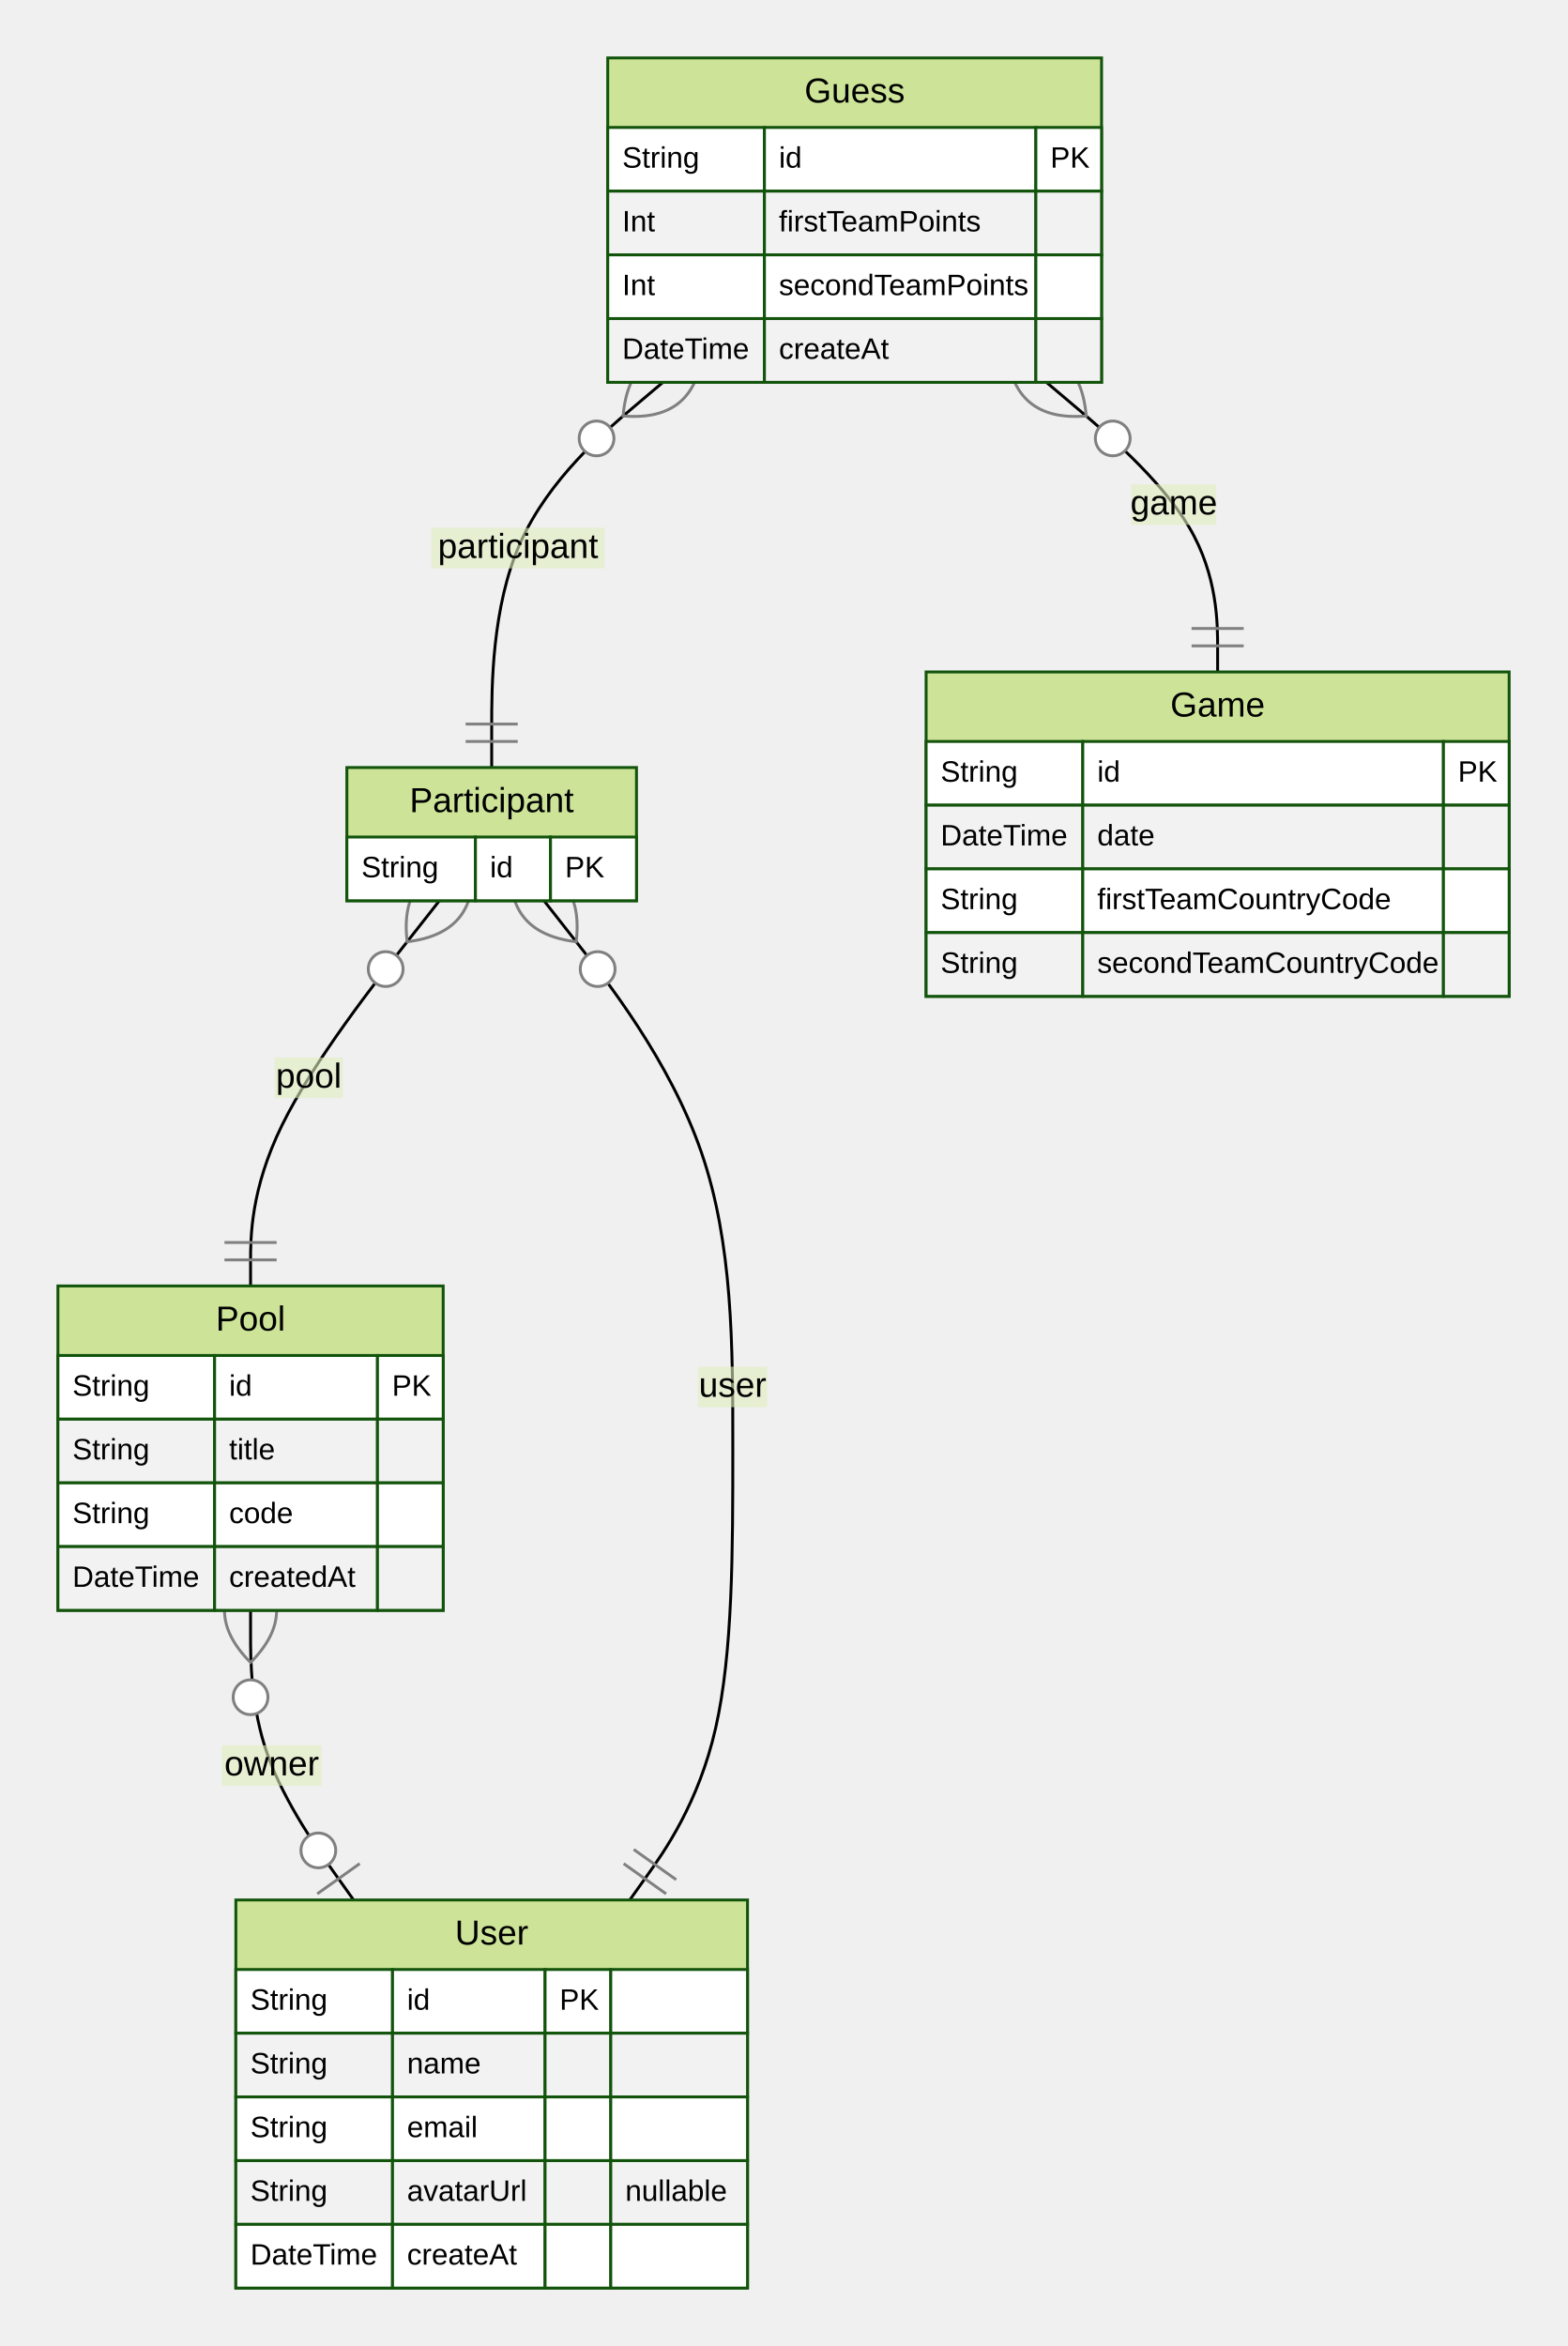
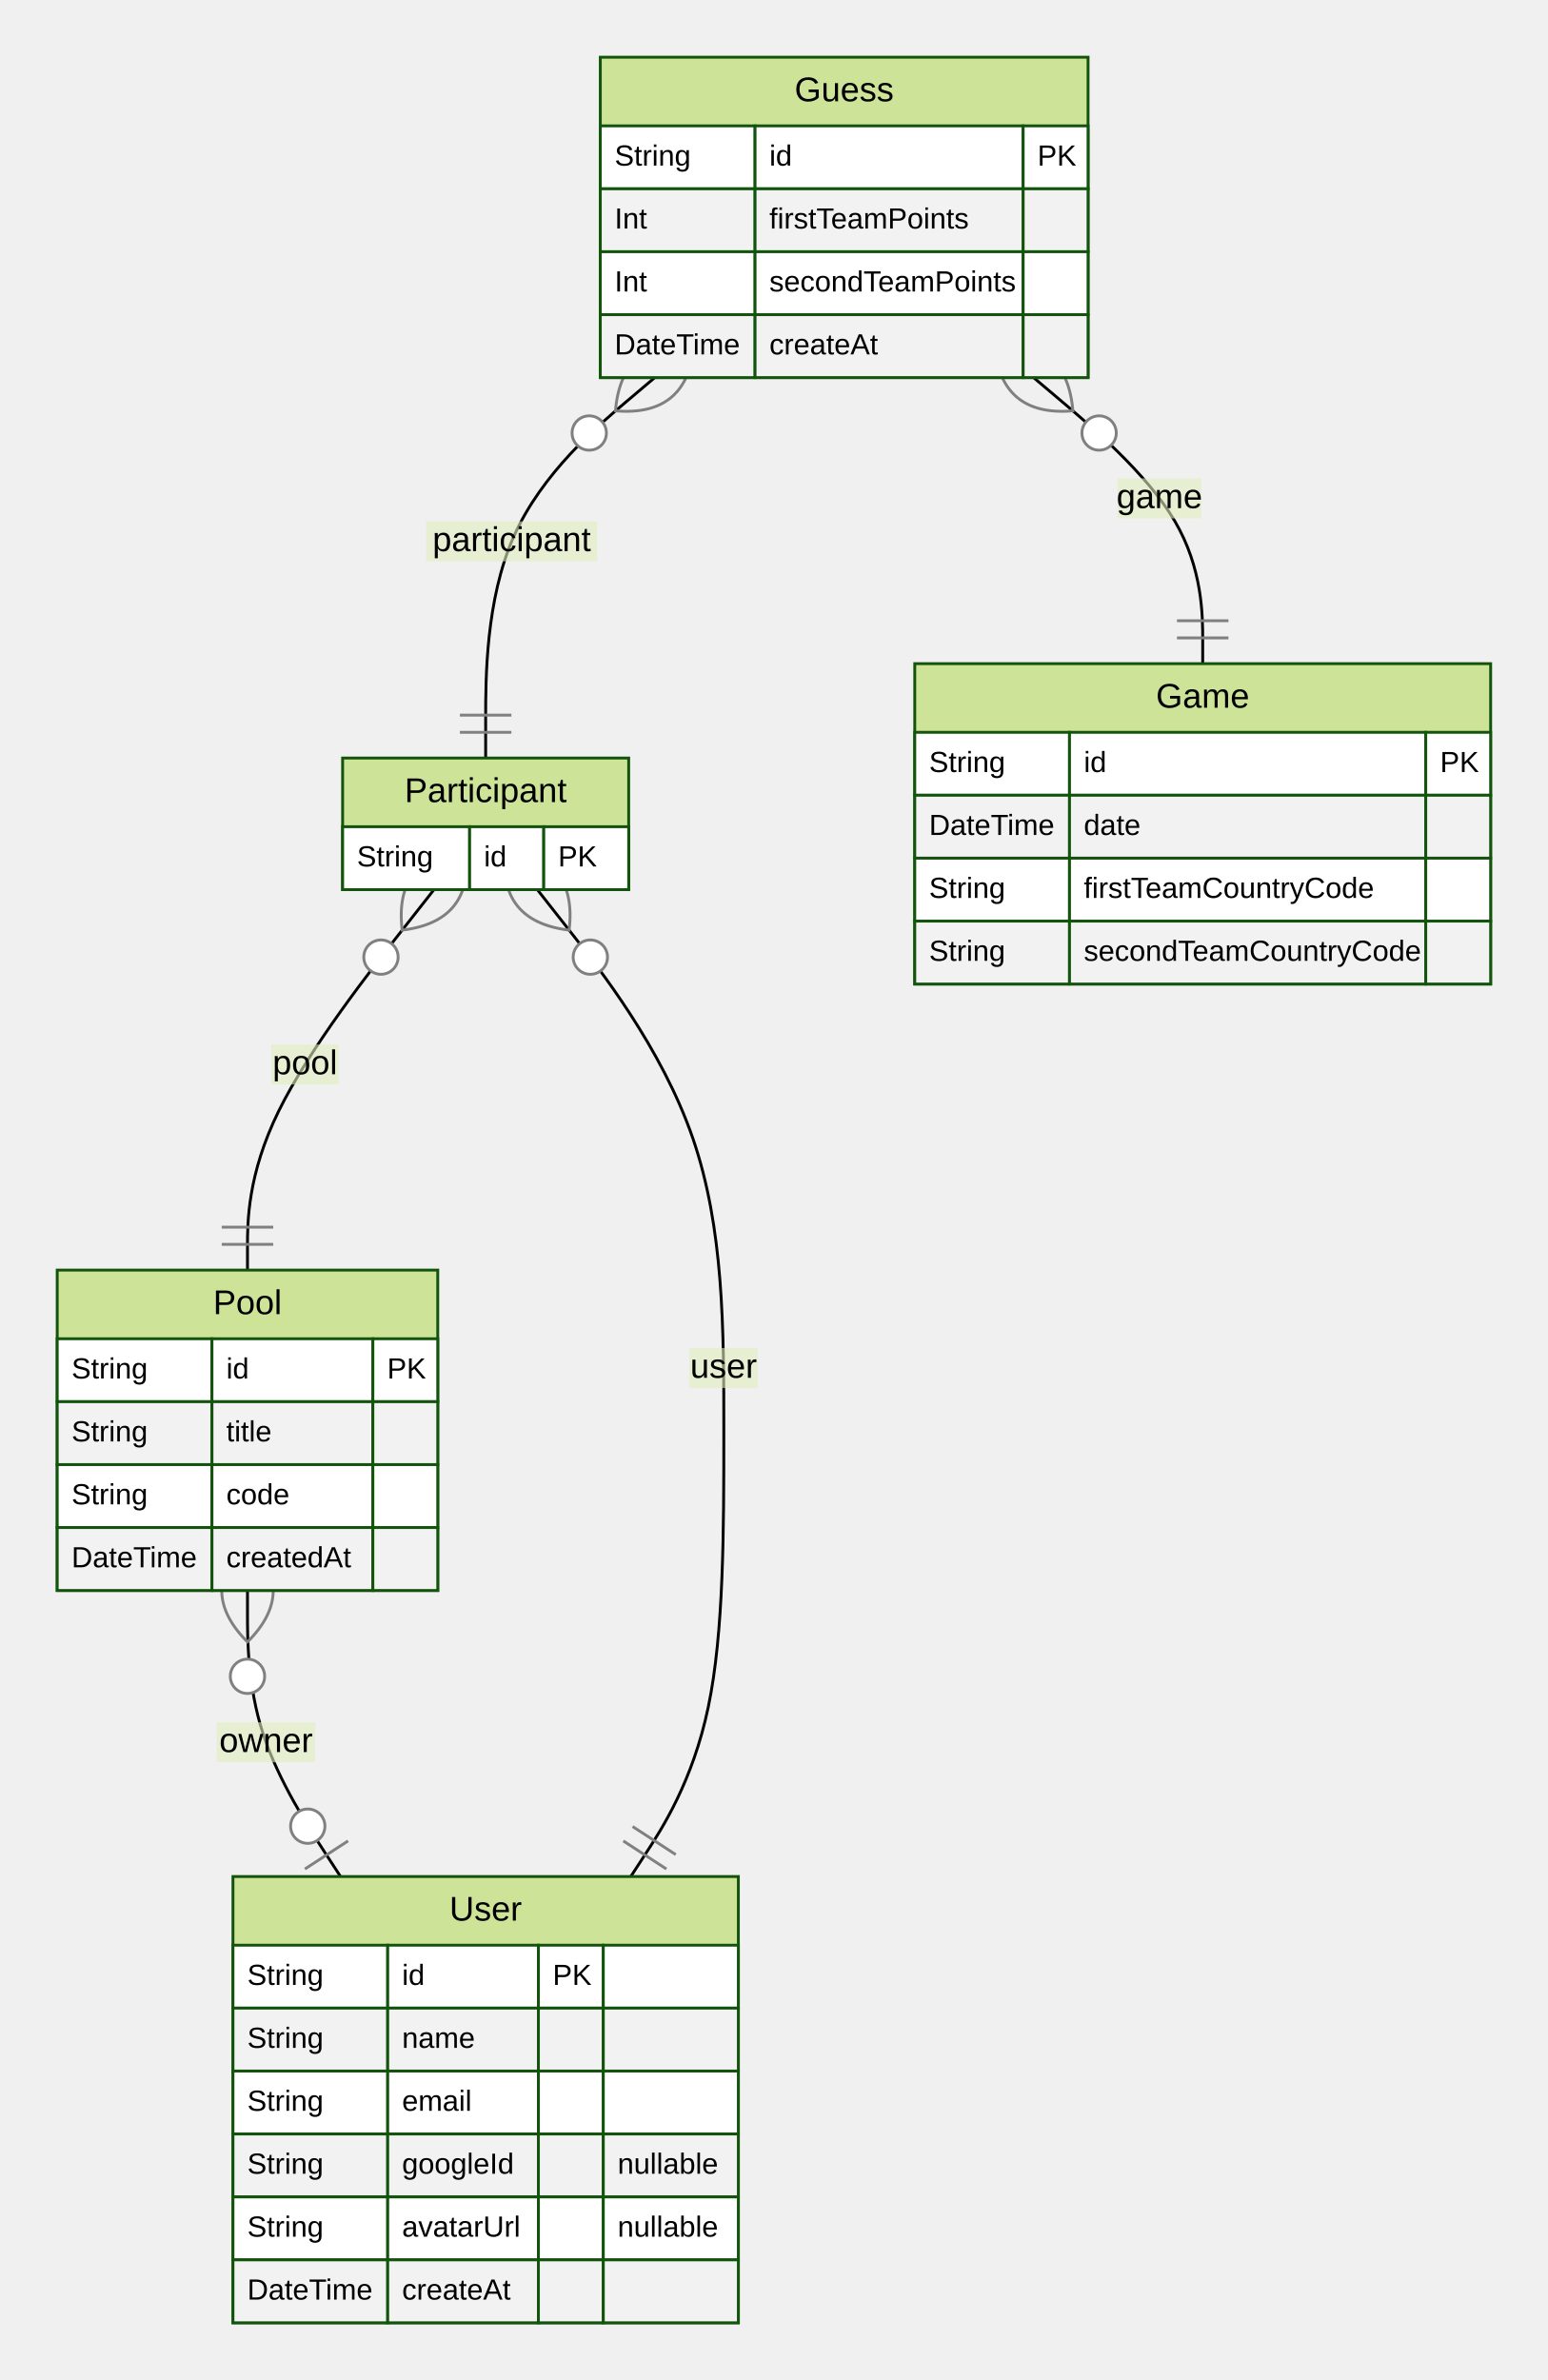
- <svg xmlns="http://www.w3.org/2000/svg" aria-labelledby="chart-title-mermaid-0 chart-desc-mermaid-0" role="img" viewBox="0 0 541.082 810" style="max-width: 541.082px; background-color: white;" width="100%" id="mermaid-0">
+ <svg xmlns="http://www.w3.org/2000/svg" aria-labelledby="chart-title-mermaid-0 chart-desc-mermaid-0" role="img" viewBox="0 0 541.082 832" style="max-width: 541.082px; background-color: white;" width="100%" id="mermaid-0">
  <style>#mermaid-0 {font-family:"trebuchet ms",verdana,arial,sans-serif;font-size:16px;fill:#000000;}#mermaid-0 .error-icon{fill:#552222;}#mermaid-0 .error-text{fill:#552222;stroke:#552222;}#mermaid-0 .edge-thickness-normal{stroke-width:2px;}#mermaid-0 .edge-thickness-thick{stroke-width:3.5px;}#mermaid-0 .edge-pattern-solid{stroke-dasharray:0;}#mermaid-0 .edge-pattern-dashed{stroke-dasharray:3;}#mermaid-0 .edge-pattern-dotted{stroke-dasharray:2;}#mermaid-0 .marker{fill:#000000;stroke:#000000;}#mermaid-0 .marker.cross{stroke:#000000;}#mermaid-0 svg{font-family:"trebuchet ms",verdana,arial,sans-serif;font-size:16px;}#mermaid-0 .entityBox{fill:#cde498;stroke:#13540c;}#mermaid-0 .attributeBoxOdd{fill:#ffffff;stroke:#13540c;}#mermaid-0 .attributeBoxEven{fill:#f2f2f2;stroke:#13540c;}#mermaid-0 .relationshipLabelBox{fill:hsl(78.158, 58.462%, 84.51%);opacity:0.7;background-color:hsl(78.158, 58.462%, 84.51%);}#mermaid-0 .relationshipLabelBox rect{opacity:0.5;}#mermaid-0 .relationshipLine{stroke:#000000;}#mermaid-0 :root{--mermaid-font-family:"trebuchet ms",verdana,arial,sans-serif;}</style>
  <g />
  <defs>
    <marker orient="auto" markerHeight="18" markerWidth="18" refY="9" refX="0" id="ONLY_ONE_START">
      <path d="M9,0 L9,18 M15,0 L15,18" fill="none" stroke="gray" />
    </marker>
  </defs>
  <defs>
    <marker orient="auto" markerHeight="18" markerWidth="18" refY="9" refX="18" id="ONLY_ONE_END">
      <path d="M3,0 L3,18 M9,0 L9,18" fill="none" stroke="gray" />
    </marker>
  </defs>
  <defs>
    <marker orient="auto" markerHeight="18" markerWidth="30" refY="9" refX="0" id="ZERO_OR_ONE_START">
      <circle r="6" cy="9" cx="21" fill="white" stroke="gray" />
      <path d="M9,0 L9,18" fill="none" stroke="gray" />
    </marker>
  </defs>
  <defs>
    <marker orient="auto" markerHeight="18" markerWidth="30" refY="9" refX="30" id="ZERO_OR_ONE_END">
      <circle r="6" cy="9" cx="9" fill="white" stroke="gray" />
      <path d="M21,0 L21,18" fill="none" stroke="gray" />
    </marker>
  </defs>
  <defs>
    <marker orient="auto" markerHeight="36" markerWidth="45" refY="18" refX="18" id="ONE_OR_MORE_START">
      <path d="M0,18 Q 18,0 36,18 Q 18,36 0,18 M42,9 L42,27" fill="none" stroke="gray" />
    </marker>
  </defs>
  <defs>
    <marker orient="auto" markerHeight="36" markerWidth="45" refY="18" refX="27" id="ONE_OR_MORE_END">
      <path d="M3,9 L3,27 M9,18 Q27,0 45,18 Q27,36 9,18" fill="none" stroke="gray" />
    </marker>
  </defs>
  <defs>
    <marker orient="auto" markerHeight="36" markerWidth="57" refY="18" refX="18" id="ZERO_OR_MORE_START">
      <circle r="6" cy="18" cx="48" fill="white" stroke="gray" />
      <path d="M0,18 Q18,0 36,18 Q18,36 0,18" fill="none" stroke="gray" />
    </marker>
  </defs>
  <defs>
    <marker orient="auto" markerHeight="36" markerWidth="57" refY="18" refX="39" id="ZERO_OR_MORE_END">
      <circle r="6" cy="18" cx="9" fill="white" stroke="gray" />
      <path d="M21,18 Q39,0 57,18 Q39,36 21,18" fill="none" stroke="gray" />
    </marker>
  </defs>
-   <path marker-start="url(#ZERO_OR_MORE_START)" marker-end="url(#ZERO_OR_ONE_END)" fill="none" stroke="gray" d="M86.513,556L86.513,564.333C86.513,572.667,86.513,589.333,92.443,606C98.373,622.667,110.233,639.333,116.163,647.667L122.093,656" class="er relationshipLine" />
-   <path marker-start="url(#ZERO_OR_MORE_START)" marker-end="url(#ONLY_ONE_END)" fill="none" stroke="gray" d="M187.835,311L198.7,324.833C209.565,338.667,231.296,366.333,242.161,397.833C253.026,429.333,253.026,464.667,253.026,500C253.026,535.333,253.026,570.667,247.096,596.667C241.167,622.667,229.307,639.333,223.377,647.667L217.447,656" class="er relationshipLine" />
+   <path marker-start="url(#ZERO_OR_MORE_START)" marker-end="url(#ZERO_OR_ONE_END)" fill="none" stroke="gray" d="M86.513,556L86.513,564.333C86.513,572.667,86.513,589.333,91.934,606C97.354,622.667,108.195,639.333,113.615,647.667L119.035,656" class="er relationshipLine" />
+   <path marker-start="url(#ZERO_OR_MORE_START)" marker-end="url(#ONLY_ONE_END)" fill="none" stroke="gray" d="M187.835,311L198.7,324.833C209.565,338.667,231.296,366.333,242.161,397.833C253.026,429.333,253.026,464.667,253.026,500C253.026,535.333,253.026,570.667,247.606,596.667C242.186,622.667,231.345,639.333,225.925,647.667L220.504,656" class="er relationshipLine" />
  <path marker-start="url(#ZERO_OR_MORE_START)" marker-end="url(#ONLY_ONE_END)" fill="none" stroke="gray" d="M151.705,311L140.839,324.833C129.974,338.667,108.244,366.333,97.378,388.5C86.513,410.667,86.513,427.333,86.513,435.667L86.513,444" class="er relationshipLine" />
  <path marker-start="url(#ZERO_OR_MORE_START)" marker-end="url(#ONLY_ONE_END)" fill="none" stroke="gray" d="M228.887,132L219.034,140.333C209.181,148.667,189.476,165.333,179.623,187.5C169.77,209.667,169.77,237.333,169.77,251.167L169.77,265" class="er relationshipLine" />
  <path marker-start="url(#ZERO_OR_MORE_START)" marker-end="url(#ONLY_ONE_END)" fill="none" stroke="gray" d="M361.309,132L371.162,140.333C381.015,148.667,400.72,165.333,410.573,182C420.426,198.667,420.426,215.333,420.426,223.667L420.426,232" class="er relationshipLine" />
  <g transform="translate(20,444 )" id="Pool">
    <rect height="112" width="133.026" y="0" x="0" stroke="gray" fill-opacity="100%" fill="honeydew" class="er entityBox" />
    <text transform="translate(66.51321,12)" style="font-family: &quot;trebuchet ms&quot;, verdana, arial, sans-serif;; font-size: 12px" text-anchor="middle" dominant-baseline="middle" y="0" x="0" id="entity-Pool" class="er entityLabel">Pool</text>
    <rect height="22" width="54.096" y="24" x="0" stroke="gray" fill-opacity="100%" fill="honeydew" class="er attributeBoxOdd" />
    <text transform="translate(5,35)" style="font-family: &quot;trebuchet ms&quot;, verdana, arial, sans-serif;; font-size: 10.2px" text-anchor="left" dominant-baseline="middle" y="0" x="0" id="entity-Pool-attr-1-type" class="er entityLabel">String</text>
    <rect height="22" width="56.243" y="24" x="54.096" stroke="gray" fill-opacity="100%" fill="honeydew" class="er attributeBoxOdd" />
    <text transform="translate(59.09555,35)" style="font-family: &quot;trebuchet ms&quot;, verdana, arial, sans-serif;; font-size: 10.2px" text-anchor="left" dominant-baseline="middle" y="0" x="0" id="entity-Pool-attr-1-name" class="er entityLabel">id</text>
    <rect height="22" width="22.688" y="24" x="110.339" stroke="gray" fill-opacity="100%" fill="honeydew" class="er attributeBoxOdd" />
    <text transform="translate(115.3387,35)" style="font-family: &quot;trebuchet ms&quot;, verdana, arial, sans-serif;; font-size: 10.2px" text-anchor="left" dominant-baseline="middle" y="0" x="0" id="entity-Pool-attr-1-key" class="er entityLabel">PK</text>
    <rect height="22" width="54.096" y="46" x="0" stroke="gray" fill-opacity="100%" fill="honeydew" class="er attributeBoxEven" />
    <text transform="translate(5,57)" style="font-family: &quot;trebuchet ms&quot;, verdana, arial, sans-serif;; font-size: 10.2px" text-anchor="left" dominant-baseline="middle" y="0" x="0" id="entity-Pool-attr-2-type" class="er entityLabel">String</text>
    <rect height="22" width="56.243" y="46" x="54.096" stroke="gray" fill-opacity="100%" fill="honeydew" class="er attributeBoxEven" />
    <text transform="translate(59.09555,57)" style="font-family: &quot;trebuchet ms&quot;, verdana, arial, sans-serif;; font-size: 10.2px" text-anchor="left" dominant-baseline="middle" y="0" x="0" id="entity-Pool-attr-2-name" class="er entityLabel">title</text>
    <rect height="22" width="22.688" y="46" x="110.339" stroke="gray" fill-opacity="100%" fill="honeydew" class="er attributeBoxEven" />
    <text transform="translate(115.3387,57)" style="font-family: &quot;trebuchet ms&quot;, verdana, arial, sans-serif;; font-size: 10.2px" text-anchor="left" dominant-baseline="middle" y="0" x="0" id="entity-Pool-attr-2-key" class="er entityLabel" />
    <rect height="22" width="54.096" y="68" x="0" stroke="gray" fill-opacity="100%" fill="honeydew" class="er attributeBoxOdd" />
    <text transform="translate(5,79)" style="font-family: &quot;trebuchet ms&quot;, verdana, arial, sans-serif;; font-size: 10.2px" text-anchor="left" dominant-baseline="middle" y="0" x="0" id="entity-Pool-attr-3-type" class="er entityLabel">String</text>
    <rect height="22" width="56.243" y="68" x="54.096" stroke="gray" fill-opacity="100%" fill="honeydew" class="er attributeBoxOdd" />
    <text transform="translate(59.09555,79)" style="font-family: &quot;trebuchet ms&quot;, verdana, arial, sans-serif;; font-size: 10.2px" text-anchor="left" dominant-baseline="middle" y="0" x="0" id="entity-Pool-attr-3-name" class="er entityLabel">code</text>
    <rect height="22" width="22.688" y="68" x="110.339" stroke="gray" fill-opacity="100%" fill="honeydew" class="er attributeBoxOdd" />
    <text transform="translate(115.3387,79)" style="font-family: &quot;trebuchet ms&quot;, verdana, arial, sans-serif;; font-size: 10.2px" text-anchor="left" dominant-baseline="middle" y="0" x="0" id="entity-Pool-attr-3-key" class="er entityLabel" />
    <rect height="22" width="54.096" y="90" x="0" stroke="gray" fill-opacity="100%" fill="honeydew" class="er attributeBoxEven" />
    <text transform="translate(5,101)" style="font-family: &quot;trebuchet ms&quot;, verdana, arial, sans-serif;; font-size: 10.2px" text-anchor="left" dominant-baseline="middle" y="0" x="0" id="entity-Pool-attr-4-type" class="er entityLabel">DateTime</text>
    <rect height="22" width="56.243" y="90" x="54.096" stroke="gray" fill-opacity="100%" fill="honeydew" class="er attributeBoxEven" />
    <text transform="translate(59.09555,101)" style="font-family: &quot;trebuchet ms&quot;, verdana, arial, sans-serif;; font-size: 10.2px" text-anchor="left" dominant-baseline="middle" y="0" x="0" id="entity-Pool-attr-4-name" class="er entityLabel">createdAt</text>
    <rect height="22" width="22.688" y="90" x="110.339" stroke="gray" fill-opacity="100%" fill="honeydew" class="er attributeBoxEven" />
    <text transform="translate(115.3387,101)" style="font-family: &quot;trebuchet ms&quot;, verdana, arial, sans-serif;; font-size: 10.2px" text-anchor="left" dominant-baseline="middle" y="0" x="0" id="entity-Pool-attr-4-key" class="er entityLabel" />
  </g>
  <g transform="translate(119.7698,265 )" id="Participant">
    <rect height="46" width="100" y="0" x="0" stroke="gray" fill-opacity="100%" fill="honeydew" class="er entityBox" />
    <text transform="translate(50,12)" style="font-family: &quot;trebuchet ms&quot;, verdana, arial, sans-serif;; font-size: 12px" text-anchor="middle" dominant-baseline="middle" y="0" x="0" id="entity-Participant" class="er entityLabel">Participant</text>
    <rect height="22" width="44.399" y="24" x="0" stroke="gray" fill-opacity="100%" fill="honeydew" class="er attributeBoxOdd" />
    <text transform="translate(5,35)" style="font-family: &quot;trebuchet ms&quot;, verdana, arial, sans-serif;; font-size: 10.2px" text-anchor="left" dominant-baseline="middle" y="0" x="0" id="entity-Participant-attr-1-type" class="er entityLabel">String</text>
    <rect height="22" width="25.911" y="24" x="44.399" stroke="gray" fill-opacity="100%" fill="honeydew" class="er attributeBoxOdd" />
    <text transform="translate(49.39862,35)" style="font-family: &quot;trebuchet ms&quot;, verdana, arial, sans-serif;; font-size: 10.2px" text-anchor="left" dominant-baseline="middle" y="0" x="0" id="entity-Participant-attr-1-name" class="er entityLabel">id</text>
    <rect height="22" width="29.69" y="24" x="70.31" stroke="gray" fill-opacity="100%" fill="honeydew" class="er attributeBoxOdd" />
    <text transform="translate(75.30976,35)" style="font-family: &quot;trebuchet ms&quot;, verdana, arial, sans-serif;; font-size: 10.2px" text-anchor="left" dominant-baseline="middle" y="0" x="0" id="entity-Participant-attr-1-key" class="er entityLabel">PK</text>
  </g>
  <g transform="translate(81.436,656 )" id="User">
-     <rect height="134" width="176.668" y="0" x="0" stroke="gray" fill-opacity="100%" fill="honeydew" class="er entityBox" />
+     <rect height="156" width="176.668" y="0" x="0" stroke="gray" fill-opacity="100%" fill="honeydew" class="er entityBox" />
    <text transform="translate(88.33382,12)" style="font-family: &quot;trebuchet ms&quot;, verdana, arial, sans-serif;; font-size: 12px" text-anchor="middle" dominant-baseline="middle" y="0" x="0" id="entity-User" class="er entityLabel">User</text>
    <rect height="22" width="54.096" y="24" x="0" stroke="gray" fill-opacity="100%" fill="honeydew" class="er attributeBoxOdd" />
    <text transform="translate(5,35)" style="font-family: &quot;trebuchet ms&quot;, verdana, arial, sans-serif;; font-size: 10.2px" text-anchor="left" dominant-baseline="middle" y="0" x="0" id="entity-User-attr-1-type" class="er entityLabel">String</text>
    <rect height="22" width="52.672" y="24" x="54.096" stroke="gray" fill-opacity="100%" fill="honeydew" class="er attributeBoxOdd" />
    <text transform="translate(59.09555,35)" style="font-family: &quot;trebuchet ms&quot;, verdana, arial, sans-serif;; font-size: 10.2px" text-anchor="left" dominant-baseline="middle" y="0" x="0" id="entity-User-attr-1-name" class="er entityLabel">id</text>
    <rect height="22" width="22.688" y="24" x="106.767" stroke="gray" fill-opacity="100%" fill="honeydew" class="er attributeBoxOdd" />
    <text transform="translate(111.7674,35)" style="font-family: &quot;trebuchet ms&quot;, verdana, arial, sans-serif;; font-size: 10.2px" text-anchor="left" dominant-baseline="middle" y="0" x="0" id="entity-User-attr-1-key" class="er entityLabel">PK</text>
    <rect height="22" width="47.213" y="24" x="129.455" stroke="gray" fill-opacity="100%" fill="honeydew" class="er attributeBoxOdd" />
    <text transform="translate(134.4551,35)" style="font-family: &quot;trebuchet ms&quot;, verdana, arial, sans-serif;; font-size: 10.2px" text-anchor="left" dominant-baseline="middle" y="0" x="0" id="entity-User-attr-1-comment" class="er entityLabel" />
    <rect height="22" width="54.096" y="46" x="0" stroke="gray" fill-opacity="100%" fill="honeydew" class="er attributeBoxEven" />
    <text transform="translate(5,57)" style="font-family: &quot;trebuchet ms&quot;, verdana, arial, sans-serif;; font-size: 10.2px" text-anchor="left" dominant-baseline="middle" y="0" x="0" id="entity-User-attr-2-type" class="er entityLabel">String</text>
    <rect height="22" width="52.672" y="46" x="54.096" stroke="gray" fill-opacity="100%" fill="honeydew" class="er attributeBoxEven" />
    <text transform="translate(59.09555,57)" style="font-family: &quot;trebuchet ms&quot;, verdana, arial, sans-serif;; font-size: 10.2px" text-anchor="left" dominant-baseline="middle" y="0" x="0" id="entity-User-attr-2-name" class="er entityLabel">name</text>
    <rect height="22" width="22.688" y="46" x="106.767" stroke="gray" fill-opacity="100%" fill="honeydew" class="er attributeBoxEven" />
    <text transform="translate(111.7674,57)" style="font-family: &quot;trebuchet ms&quot;, verdana, arial, sans-serif;; font-size: 10.2px" text-anchor="left" dominant-baseline="middle" y="0" x="0" id="entity-User-attr-2-key" class="er entityLabel" />
    <rect height="22" width="47.213" y="46" x="129.455" stroke="gray" fill-opacity="100%" fill="honeydew" class="er attributeBoxEven" />
    <text transform="translate(134.4551,57)" style="font-family: &quot;trebuchet ms&quot;, verdana, arial, sans-serif;; font-size: 10.2px" text-anchor="left" dominant-baseline="middle" y="0" x="0" id="entity-User-attr-2-comment" class="er entityLabel" />
    <rect height="22" width="54.096" y="68" x="0" stroke="gray" fill-opacity="100%" fill="honeydew" class="er attributeBoxOdd" />
    <text transform="translate(5,79)" style="font-family: &quot;trebuchet ms&quot;, verdana, arial, sans-serif;; font-size: 10.2px" text-anchor="left" dominant-baseline="middle" y="0" x="0" id="entity-User-attr-3-type" class="er entityLabel">String</text>
    <rect height="22" width="52.672" y="68" x="54.096" stroke="gray" fill-opacity="100%" fill="honeydew" class="er attributeBoxOdd" />
    <text transform="translate(59.09555,79)" style="font-family: &quot;trebuchet ms&quot;, verdana, arial, sans-serif;; font-size: 10.2px" text-anchor="left" dominant-baseline="middle" y="0" x="0" id="entity-User-attr-3-name" class="er entityLabel">email</text>
    <rect height="22" width="22.688" y="68" x="106.767" stroke="gray" fill-opacity="100%" fill="honeydew" class="er attributeBoxOdd" />
    <text transform="translate(111.7674,79)" style="font-family: &quot;trebuchet ms&quot;, verdana, arial, sans-serif;; font-size: 10.2px" text-anchor="left" dominant-baseline="middle" y="0" x="0" id="entity-User-attr-3-key" class="er entityLabel" />
    <rect height="22" width="47.213" y="68" x="129.455" stroke="gray" fill-opacity="100%" fill="honeydew" class="er attributeBoxOdd" />
    <text transform="translate(134.4551,79)" style="font-family: &quot;trebuchet ms&quot;, verdana, arial, sans-serif;; font-size: 10.2px" text-anchor="left" dominant-baseline="middle" y="0" x="0" id="entity-User-attr-3-comment" class="er entityLabel" />
    <rect height="22" width="54.096" y="90" x="0" stroke="gray" fill-opacity="100%" fill="honeydew" class="er attributeBoxEven" />
    <text transform="translate(5,101)" style="font-family: &quot;trebuchet ms&quot;, verdana, arial, sans-serif;; font-size: 10.2px" text-anchor="left" dominant-baseline="middle" y="0" x="0" id="entity-User-attr-4-type" class="er entityLabel">String</text>
    <rect height="22" width="52.672" y="90" x="54.096" stroke="gray" fill-opacity="100%" fill="honeydew" class="er attributeBoxEven" />
-     <text transform="translate(59.09555,101)" style="font-family: &quot;trebuchet ms&quot;, verdana, arial, sans-serif;; font-size: 10.2px" text-anchor="left" dominant-baseline="middle" y="0" x="0" id="entity-User-attr-4-name" class="er entityLabel">avatarUrl</text>
+     <text transform="translate(59.09555,101)" style="font-family: &quot;trebuchet ms&quot;, verdana, arial, sans-serif;; font-size: 10.2px" text-anchor="left" dominant-baseline="middle" y="0" x="0" id="entity-User-attr-4-name" class="er entityLabel">googleId</text>
    <rect height="22" width="22.688" y="90" x="106.767" stroke="gray" fill-opacity="100%" fill="honeydew" class="er attributeBoxEven" />
    <text transform="translate(111.7674,101)" style="font-family: &quot;trebuchet ms&quot;, verdana, arial, sans-serif;; font-size: 10.2px" text-anchor="left" dominant-baseline="middle" y="0" x="0" id="entity-User-attr-4-key" class="er entityLabel" />
    <rect height="22" width="47.213" y="90" x="129.455" stroke="gray" fill-opacity="100%" fill="honeydew" class="er attributeBoxEven" />
    <text transform="translate(134.4551,101)" style="font-family: &quot;trebuchet ms&quot;, verdana, arial, sans-serif;; font-size: 10.2px" text-anchor="left" dominant-baseline="middle" y="0" x="0" id="entity-User-attr-4-comment" class="er entityLabel">nullable</text>
    <rect height="22" width="54.096" y="112" x="0" stroke="gray" fill-opacity="100%" fill="honeydew" class="er attributeBoxOdd" />
-     <text transform="translate(5,123)" style="font-family: &quot;trebuchet ms&quot;, verdana, arial, sans-serif;; font-size: 10.2px" text-anchor="left" dominant-baseline="middle" y="0" x="0" id="entity-User-attr-5-type" class="er entityLabel">DateTime</text>
+     <text transform="translate(5,123)" style="font-family: &quot;trebuchet ms&quot;, verdana, arial, sans-serif;; font-size: 10.2px" text-anchor="left" dominant-baseline="middle" y="0" x="0" id="entity-User-attr-5-type" class="er entityLabel">String</text>
    <rect height="22" width="52.672" y="112" x="54.096" stroke="gray" fill-opacity="100%" fill="honeydew" class="er attributeBoxOdd" />
-     <text transform="translate(59.09555,123)" style="font-family: &quot;trebuchet ms&quot;, verdana, arial, sans-serif;; font-size: 10.2px" text-anchor="left" dominant-baseline="middle" y="0" x="0" id="entity-User-attr-5-name" class="er entityLabel">createAt</text>
+     <text transform="translate(59.09555,123)" style="font-family: &quot;trebuchet ms&quot;, verdana, arial, sans-serif;; font-size: 10.2px" text-anchor="left" dominant-baseline="middle" y="0" x="0" id="entity-User-attr-5-name" class="er entityLabel">avatarUrl</text>
    <rect height="22" width="22.688" y="112" x="106.767" stroke="gray" fill-opacity="100%" fill="honeydew" class="er attributeBoxOdd" />
    <text transform="translate(111.7674,123)" style="font-family: &quot;trebuchet ms&quot;, verdana, arial, sans-serif;; font-size: 10.2px" text-anchor="left" dominant-baseline="middle" y="0" x="0" id="entity-User-attr-5-key" class="er entityLabel" />
    <rect height="22" width="47.213" y="112" x="129.455" stroke="gray" fill-opacity="100%" fill="honeydew" class="er attributeBoxOdd" />
-     <text transform="translate(134.4551,123)" style="font-family: &quot;trebuchet ms&quot;, verdana, arial, sans-serif;; font-size: 10.2px" text-anchor="left" dominant-baseline="middle" y="0" x="0" id="entity-User-attr-5-comment" class="er entityLabel" />
+     <text transform="translate(134.4551,123)" style="font-family: &quot;trebuchet ms&quot;, verdana, arial, sans-serif;; font-size: 10.2px" text-anchor="left" dominant-baseline="middle" y="0" x="0" id="entity-User-attr-5-comment" class="er entityLabel">nullable</text>
+     <rect height="22" width="54.096" y="134" x="0" stroke="gray" fill-opacity="100%" fill="honeydew" class="er attributeBoxEven" />
+     <text transform="translate(5,145)" style="font-family: &quot;trebuchet ms&quot;, verdana, arial, sans-serif;; font-size: 10.2px" text-anchor="left" dominant-baseline="middle" y="0" x="0" id="entity-User-attr-6-type" class="er entityLabel">DateTime</text>
+     <rect height="22" width="52.672" y="134" x="54.096" stroke="gray" fill-opacity="100%" fill="honeydew" class="er attributeBoxEven" />
+     <text transform="translate(59.09555,145)" style="font-family: &quot;trebuchet ms&quot;, verdana, arial, sans-serif;; font-size: 10.2px" text-anchor="left" dominant-baseline="middle" y="0" x="0" id="entity-User-attr-6-name" class="er entityLabel">createAt</text>
+     <rect height="22" width="22.688" y="134" x="106.767" stroke="gray" fill-opacity="100%" fill="honeydew" class="er attributeBoxEven" />
+     <text transform="translate(111.7674,145)" style="font-family: &quot;trebuchet ms&quot;, verdana, arial, sans-serif;; font-size: 10.2px" text-anchor="left" dominant-baseline="middle" y="0" x="0" id="entity-User-attr-6-key" class="er entityLabel" />
+     <rect height="22" width="47.213" y="134" x="129.455" stroke="gray" fill-opacity="100%" fill="honeydew" class="er attributeBoxEven" />
+     <text transform="translate(134.4551,145)" style="font-family: &quot;trebuchet ms&quot;, verdana, arial, sans-serif;; font-size: 10.2px" text-anchor="left" dominant-baseline="middle" y="0" x="0" id="entity-User-attr-6-comment" class="er entityLabel" />
  </g>
  <g transform="translate(319.7698,232 )" id="Game">
    <rect height="112" width="201.312" y="0" x="0" stroke="gray" fill-opacity="100%" fill="honeydew" class="er entityBox" />
    <text transform="translate(100.6562,12)" style="font-family: &quot;trebuchet ms&quot;, verdana, arial, sans-serif;; font-size: 12px" text-anchor="middle" dominant-baseline="middle" y="0" x="0" id="entity-Game" class="er entityLabel">Game</text>
    <rect height="22" width="54.096" y="24" x="0" stroke="gray" fill-opacity="100%" fill="honeydew" class="er attributeBoxOdd" />
    <text transform="translate(5,35)" style="font-family: &quot;trebuchet ms&quot;, verdana, arial, sans-serif;; font-size: 10.2px" text-anchor="left" dominant-baseline="middle" y="0" x="0" id="entity-Game-attr-1-type" class="er entityLabel">String</text>
    <rect height="22" width="124.529" y="24" x="54.096" stroke="gray" fill-opacity="100%" fill="honeydew" class="er attributeBoxOdd" />
    <text transform="translate(59.09555,35)" style="font-family: &quot;trebuchet ms&quot;, verdana, arial, sans-serif;; font-size: 10.2px" text-anchor="left" dominant-baseline="middle" y="0" x="0" id="entity-Game-attr-1-name" class="er entityLabel">id</text>
    <rect height="22" width="22.688" y="24" x="178.625" stroke="gray" fill-opacity="100%" fill="honeydew" class="er attributeBoxOdd" />
    <text transform="translate(183.6248,35)" style="font-family: &quot;trebuchet ms&quot;, verdana, arial, sans-serif;; font-size: 10.2px" text-anchor="left" dominant-baseline="middle" y="0" x="0" id="entity-Game-attr-1-key" class="er entityLabel">PK</text>
    <rect height="22" width="54.096" y="46" x="0" stroke="gray" fill-opacity="100%" fill="honeydew" class="er attributeBoxEven" />
    <text transform="translate(5,57)" style="font-family: &quot;trebuchet ms&quot;, verdana, arial, sans-serif;; font-size: 10.2px" text-anchor="left" dominant-baseline="middle" y="0" x="0" id="entity-Game-attr-2-type" class="er entityLabel">DateTime</text>
    <rect height="22" width="124.529" y="46" x="54.096" stroke="gray" fill-opacity="100%" fill="honeydew" class="er attributeBoxEven" />
    <text transform="translate(59.09555,57)" style="font-family: &quot;trebuchet ms&quot;, verdana, arial, sans-serif;; font-size: 10.2px" text-anchor="left" dominant-baseline="middle" y="0" x="0" id="entity-Game-attr-2-name" class="er entityLabel">date</text>
    <rect height="22" width="22.688" y="46" x="178.625" stroke="gray" fill-opacity="100%" fill="honeydew" class="er attributeBoxEven" />
    <text transform="translate(183.6248,57)" style="font-family: &quot;trebuchet ms&quot;, verdana, arial, sans-serif;; font-size: 10.2px" text-anchor="left" dominant-baseline="middle" y="0" x="0" id="entity-Game-attr-2-key" class="er entityLabel" />
    <rect height="22" width="54.096" y="68" x="0" stroke="gray" fill-opacity="100%" fill="honeydew" class="er attributeBoxOdd" />
    <text transform="translate(5,79)" style="font-family: &quot;trebuchet ms&quot;, verdana, arial, sans-serif;; font-size: 10.2px" text-anchor="left" dominant-baseline="middle" y="0" x="0" id="entity-Game-attr-3-type" class="er entityLabel">String</text>
    <rect height="22" width="124.529" y="68" x="54.096" stroke="gray" fill-opacity="100%" fill="honeydew" class="er attributeBoxOdd" />
    <text transform="translate(59.09555,79)" style="font-family: &quot;trebuchet ms&quot;, verdana, arial, sans-serif;; font-size: 10.2px" text-anchor="left" dominant-baseline="middle" y="0" x="0" id="entity-Game-attr-3-name" class="er entityLabel">firstTeamCountryCode</text>
    <rect height="22" width="22.688" y="68" x="178.625" stroke="gray" fill-opacity="100%" fill="honeydew" class="er attributeBoxOdd" />
    <text transform="translate(183.6248,79)" style="font-family: &quot;trebuchet ms&quot;, verdana, arial, sans-serif;; font-size: 10.2px" text-anchor="left" dominant-baseline="middle" y="0" x="0" id="entity-Game-attr-3-key" class="er entityLabel" />
    <rect height="22" width="54.096" y="90" x="0" stroke="gray" fill-opacity="100%" fill="honeydew" class="er attributeBoxEven" />
    <text transform="translate(5,101)" style="font-family: &quot;trebuchet ms&quot;, verdana, arial, sans-serif;; font-size: 10.2px" text-anchor="left" dominant-baseline="middle" y="0" x="0" id="entity-Game-attr-4-type" class="er entityLabel">String</text>
    <rect height="22" width="124.529" y="90" x="54.096" stroke="gray" fill-opacity="100%" fill="honeydew" class="er attributeBoxEven" />
    <text transform="translate(59.09555,101)" style="font-family: &quot;trebuchet ms&quot;, verdana, arial, sans-serif;; font-size: 10.2px" text-anchor="left" dominant-baseline="middle" y="0" x="0" id="entity-Game-attr-4-name" class="er entityLabel">secondTeamCountryCode</text>
    <rect height="22" width="22.688" y="90" x="178.625" stroke="gray" fill-opacity="100%" fill="honeydew" class="er attributeBoxEven" />
    <text transform="translate(183.6248,101)" style="font-family: &quot;trebuchet ms&quot;, verdana, arial, sans-serif;; font-size: 10.2px" text-anchor="left" dominant-baseline="middle" y="0" x="0" id="entity-Game-attr-4-key" class="er entityLabel" />
  </g>
  <g transform="translate(209.8457,20 )" id="Guess">
    <rect height="112" width="170.504" y="0" x="0" stroke="gray" fill-opacity="100%" fill="honeydew" class="er entityBox" />
    <text transform="translate(85.2522,12)" style="font-family: &quot;trebuchet ms&quot;, verdana, arial, sans-serif;; font-size: 12px" text-anchor="middle" dominant-baseline="middle" y="0" x="0" id="entity-Guess" class="er entityLabel">Guess</text>
    <rect height="22" width="54.096" y="24" x="0" stroke="gray" fill-opacity="100%" fill="honeydew" class="er attributeBoxOdd" />
    <text transform="translate(5,35)" style="font-family: &quot;trebuchet ms&quot;, verdana, arial, sans-serif;; font-size: 10.2px" text-anchor="left" dominant-baseline="middle" y="0" x="0" id="entity-Guess-attr-1-type" class="er entityLabel">String</text>
    <rect height="22" width="93.721" y="24" x="54.096" stroke="gray" fill-opacity="100%" fill="honeydew" class="er attributeBoxOdd" />
    <text transform="translate(59.09555,35)" style="font-family: &quot;trebuchet ms&quot;, verdana, arial, sans-serif;; font-size: 10.2px" text-anchor="left" dominant-baseline="middle" y="0" x="0" id="entity-Guess-attr-1-name" class="er entityLabel">id</text>
    <rect height="22" width="22.688" y="24" x="147.817" stroke="gray" fill-opacity="100%" fill="honeydew" class="er attributeBoxOdd" />
    <text transform="translate(152.8167,35)" style="font-family: &quot;trebuchet ms&quot;, verdana, arial, sans-serif;; font-size: 10.2px" text-anchor="left" dominant-baseline="middle" y="0" x="0" id="entity-Guess-attr-1-key" class="er entityLabel">PK</text>
    <rect height="22" width="54.096" y="46" x="0" stroke="gray" fill-opacity="100%" fill="honeydew" class="er attributeBoxEven" />
    <text transform="translate(5,57)" style="font-family: &quot;trebuchet ms&quot;, verdana, arial, sans-serif;; font-size: 10.2px" text-anchor="left" dominant-baseline="middle" y="0" x="0" id="entity-Guess-attr-2-type" class="er entityLabel">Int</text>
    <rect height="22" width="93.721" y="46" x="54.096" stroke="gray" fill-opacity="100%" fill="honeydew" class="er attributeBoxEven" />
    <text transform="translate(59.09555,57)" style="font-family: &quot;trebuchet ms&quot;, verdana, arial, sans-serif;; font-size: 10.2px" text-anchor="left" dominant-baseline="middle" y="0" x="0" id="entity-Guess-attr-2-name" class="er entityLabel">firstTeamPoints</text>
    <rect height="22" width="22.688" y="46" x="147.817" stroke="gray" fill-opacity="100%" fill="honeydew" class="er attributeBoxEven" />
    <text transform="translate(152.8167,57)" style="font-family: &quot;trebuchet ms&quot;, verdana, arial, sans-serif;; font-size: 10.2px" text-anchor="left" dominant-baseline="middle" y="0" x="0" id="entity-Guess-attr-2-key" class="er entityLabel" />
    <rect height="22" width="54.096" y="68" x="0" stroke="gray" fill-opacity="100%" fill="honeydew" class="er attributeBoxOdd" />
    <text transform="translate(5,79)" style="font-family: &quot;trebuchet ms&quot;, verdana, arial, sans-serif;; font-size: 10.2px" text-anchor="left" dominant-baseline="middle" y="0" x="0" id="entity-Guess-attr-3-type" class="er entityLabel">Int</text>
    <rect height="22" width="93.721" y="68" x="54.096" stroke="gray" fill-opacity="100%" fill="honeydew" class="er attributeBoxOdd" />
    <text transform="translate(59.09555,79)" style="font-family: &quot;trebuchet ms&quot;, verdana, arial, sans-serif;; font-size: 10.2px" text-anchor="left" dominant-baseline="middle" y="0" x="0" id="entity-Guess-attr-3-name" class="er entityLabel">secondTeamPoints</text>
    <rect height="22" width="22.688" y="68" x="147.817" stroke="gray" fill-opacity="100%" fill="honeydew" class="er attributeBoxOdd" />
    <text transform="translate(152.8167,79)" style="font-family: &quot;trebuchet ms&quot;, verdana, arial, sans-serif;; font-size: 10.2px" text-anchor="left" dominant-baseline="middle" y="0" x="0" id="entity-Guess-attr-3-key" class="er entityLabel" />
    <rect height="22" width="54.096" y="90" x="0" stroke="gray" fill-opacity="100%" fill="honeydew" class="er attributeBoxEven" />
    <text transform="translate(5,101)" style="font-family: &quot;trebuchet ms&quot;, verdana, arial, sans-serif;; font-size: 10.2px" text-anchor="left" dominant-baseline="middle" y="0" x="0" id="entity-Guess-attr-4-type" class="er entityLabel">DateTime</text>
    <rect height="22" width="93.721" y="90" x="54.096" stroke="gray" fill-opacity="100%" fill="honeydew" class="er attributeBoxEven" />
    <text transform="translate(59.09555,101)" style="font-family: &quot;trebuchet ms&quot;, verdana, arial, sans-serif;; font-size: 10.2px" text-anchor="left" dominant-baseline="middle" y="0" x="0" id="entity-Guess-attr-4-name" class="er entityLabel">createAt</text>
    <rect height="22" width="22.688" y="90" x="147.817" stroke="gray" fill-opacity="100%" fill="honeydew" class="er attributeBoxEven" />
    <text transform="translate(152.8167,101)" style="font-family: &quot;trebuchet ms&quot;, verdana, arial, sans-serif;; font-size: 10.2px" text-anchor="left" dominant-baseline="middle" y="0" x="0" id="entity-Guess-attr-4-key" class="er entityLabel" />
  </g>
-   <rect fill-opacity="85%" fill="white" height="14" width="34.471" y="602.592" x="76.574" class="er relationshipLabelBox" />
-   <text style="font-family: &quot;trebuchet ms&quot;, verdana, arial, sans-serif;; font-size: 12px" dominant-baseline="middle" text-anchor="middle" y="609.592" x="93.81" id="rel1" class="er relationshipLabel">owner</text>
-   <rect fill-opacity="85%" fill="white" height="14" width="23.959" y="471.862" x="240.96" class="er relationshipLabelBox" />
-   <text style="font-family: &quot;trebuchet ms&quot;, verdana, arial, sans-serif;; font-size: 12px" dominant-baseline="middle" text-anchor="middle" y="478.862" x="252.94" id="rel2" class="er relationshipLabel">user</text>
+   <rect fill-opacity="85%" fill="white" height="14" width="34.471" y="602.078" x="75.759" class="er relationshipLabelBox" />
+   <text style="font-family: &quot;trebuchet ms&quot;, verdana, arial, sans-serif;; font-size: 12px" dominant-baseline="middle" text-anchor="middle" y="609.078" x="92.994" id="rel1" class="er relationshipLabel">owner</text>
+   <rect fill-opacity="85%" fill="white" height="14" width="23.959" y="471.248" x="240.952" class="er relationshipLabelBox" />
+   <text style="font-family: &quot;trebuchet ms&quot;, verdana, arial, sans-serif;; font-size: 12px" dominant-baseline="middle" text-anchor="middle" y="478.248" x="252.932" id="rel2" class="er relationshipLabel">user</text>
  <rect fill-opacity="85%" fill="white" height="14" width="23.564" y="365.133" x="94.824" class="er relationshipLabelBox" />
  <text style="font-family: &quot;trebuchet ms&quot;, verdana, arial, sans-serif;; font-size: 12px" dominant-baseline="middle" text-anchor="middle" y="372.133" x="106.606" id="rel3" class="er relationshipLabel">pool</text>
  <rect fill-opacity="85%" fill="white" height="14" width="59.744" y="182.256" x="148.995" class="er relationshipLabelBox" />
  <text style="font-family: &quot;trebuchet ms&quot;, verdana, arial, sans-serif;; font-size: 12px" dominant-baseline="middle" text-anchor="middle" y="189.256" x="178.867" id="rel4" class="er relationshipLabel">participant</text>
  <rect fill-opacity="85%" fill="white" height="14" width="29.289" y="167.222" x="390.665" class="er relationshipLabelBox" />
  <text style="font-family: &quot;trebuchet ms&quot;, verdana, arial, sans-serif;; font-size: 12px" dominant-baseline="middle" text-anchor="middle" y="174.222" x="405.31" id="rel5" class="er relationshipLabel">game</text>
</svg>
